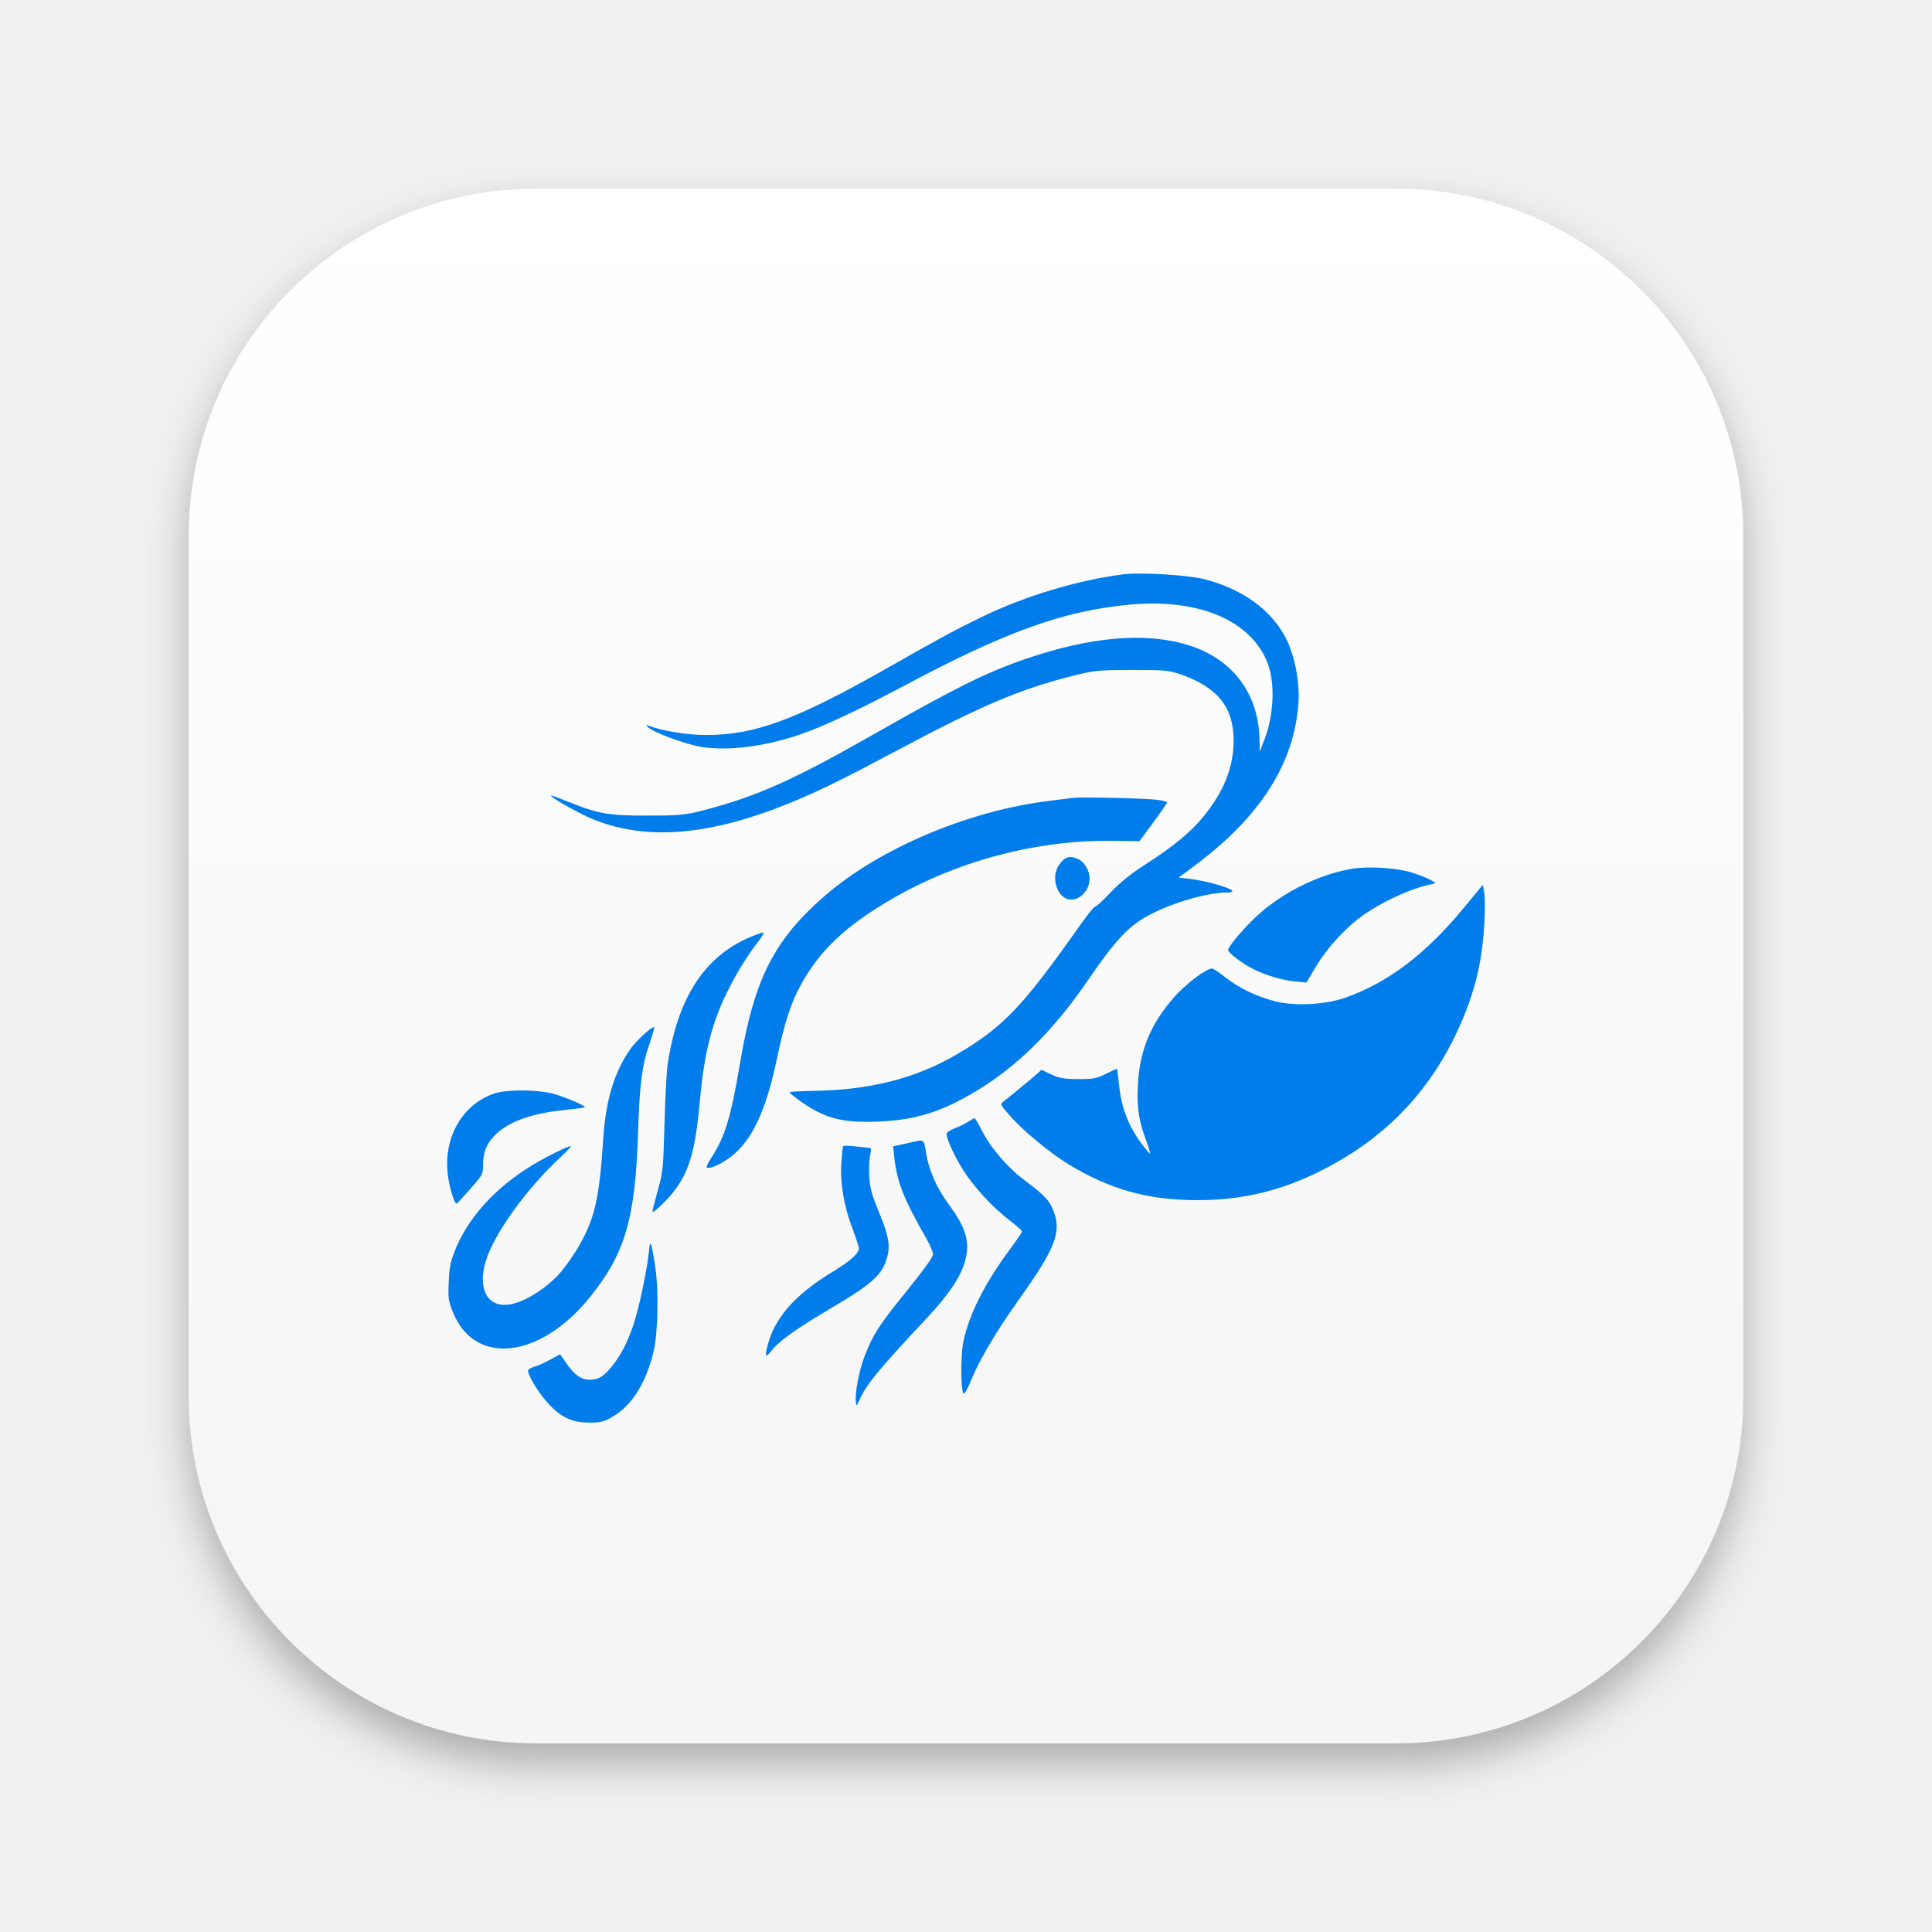
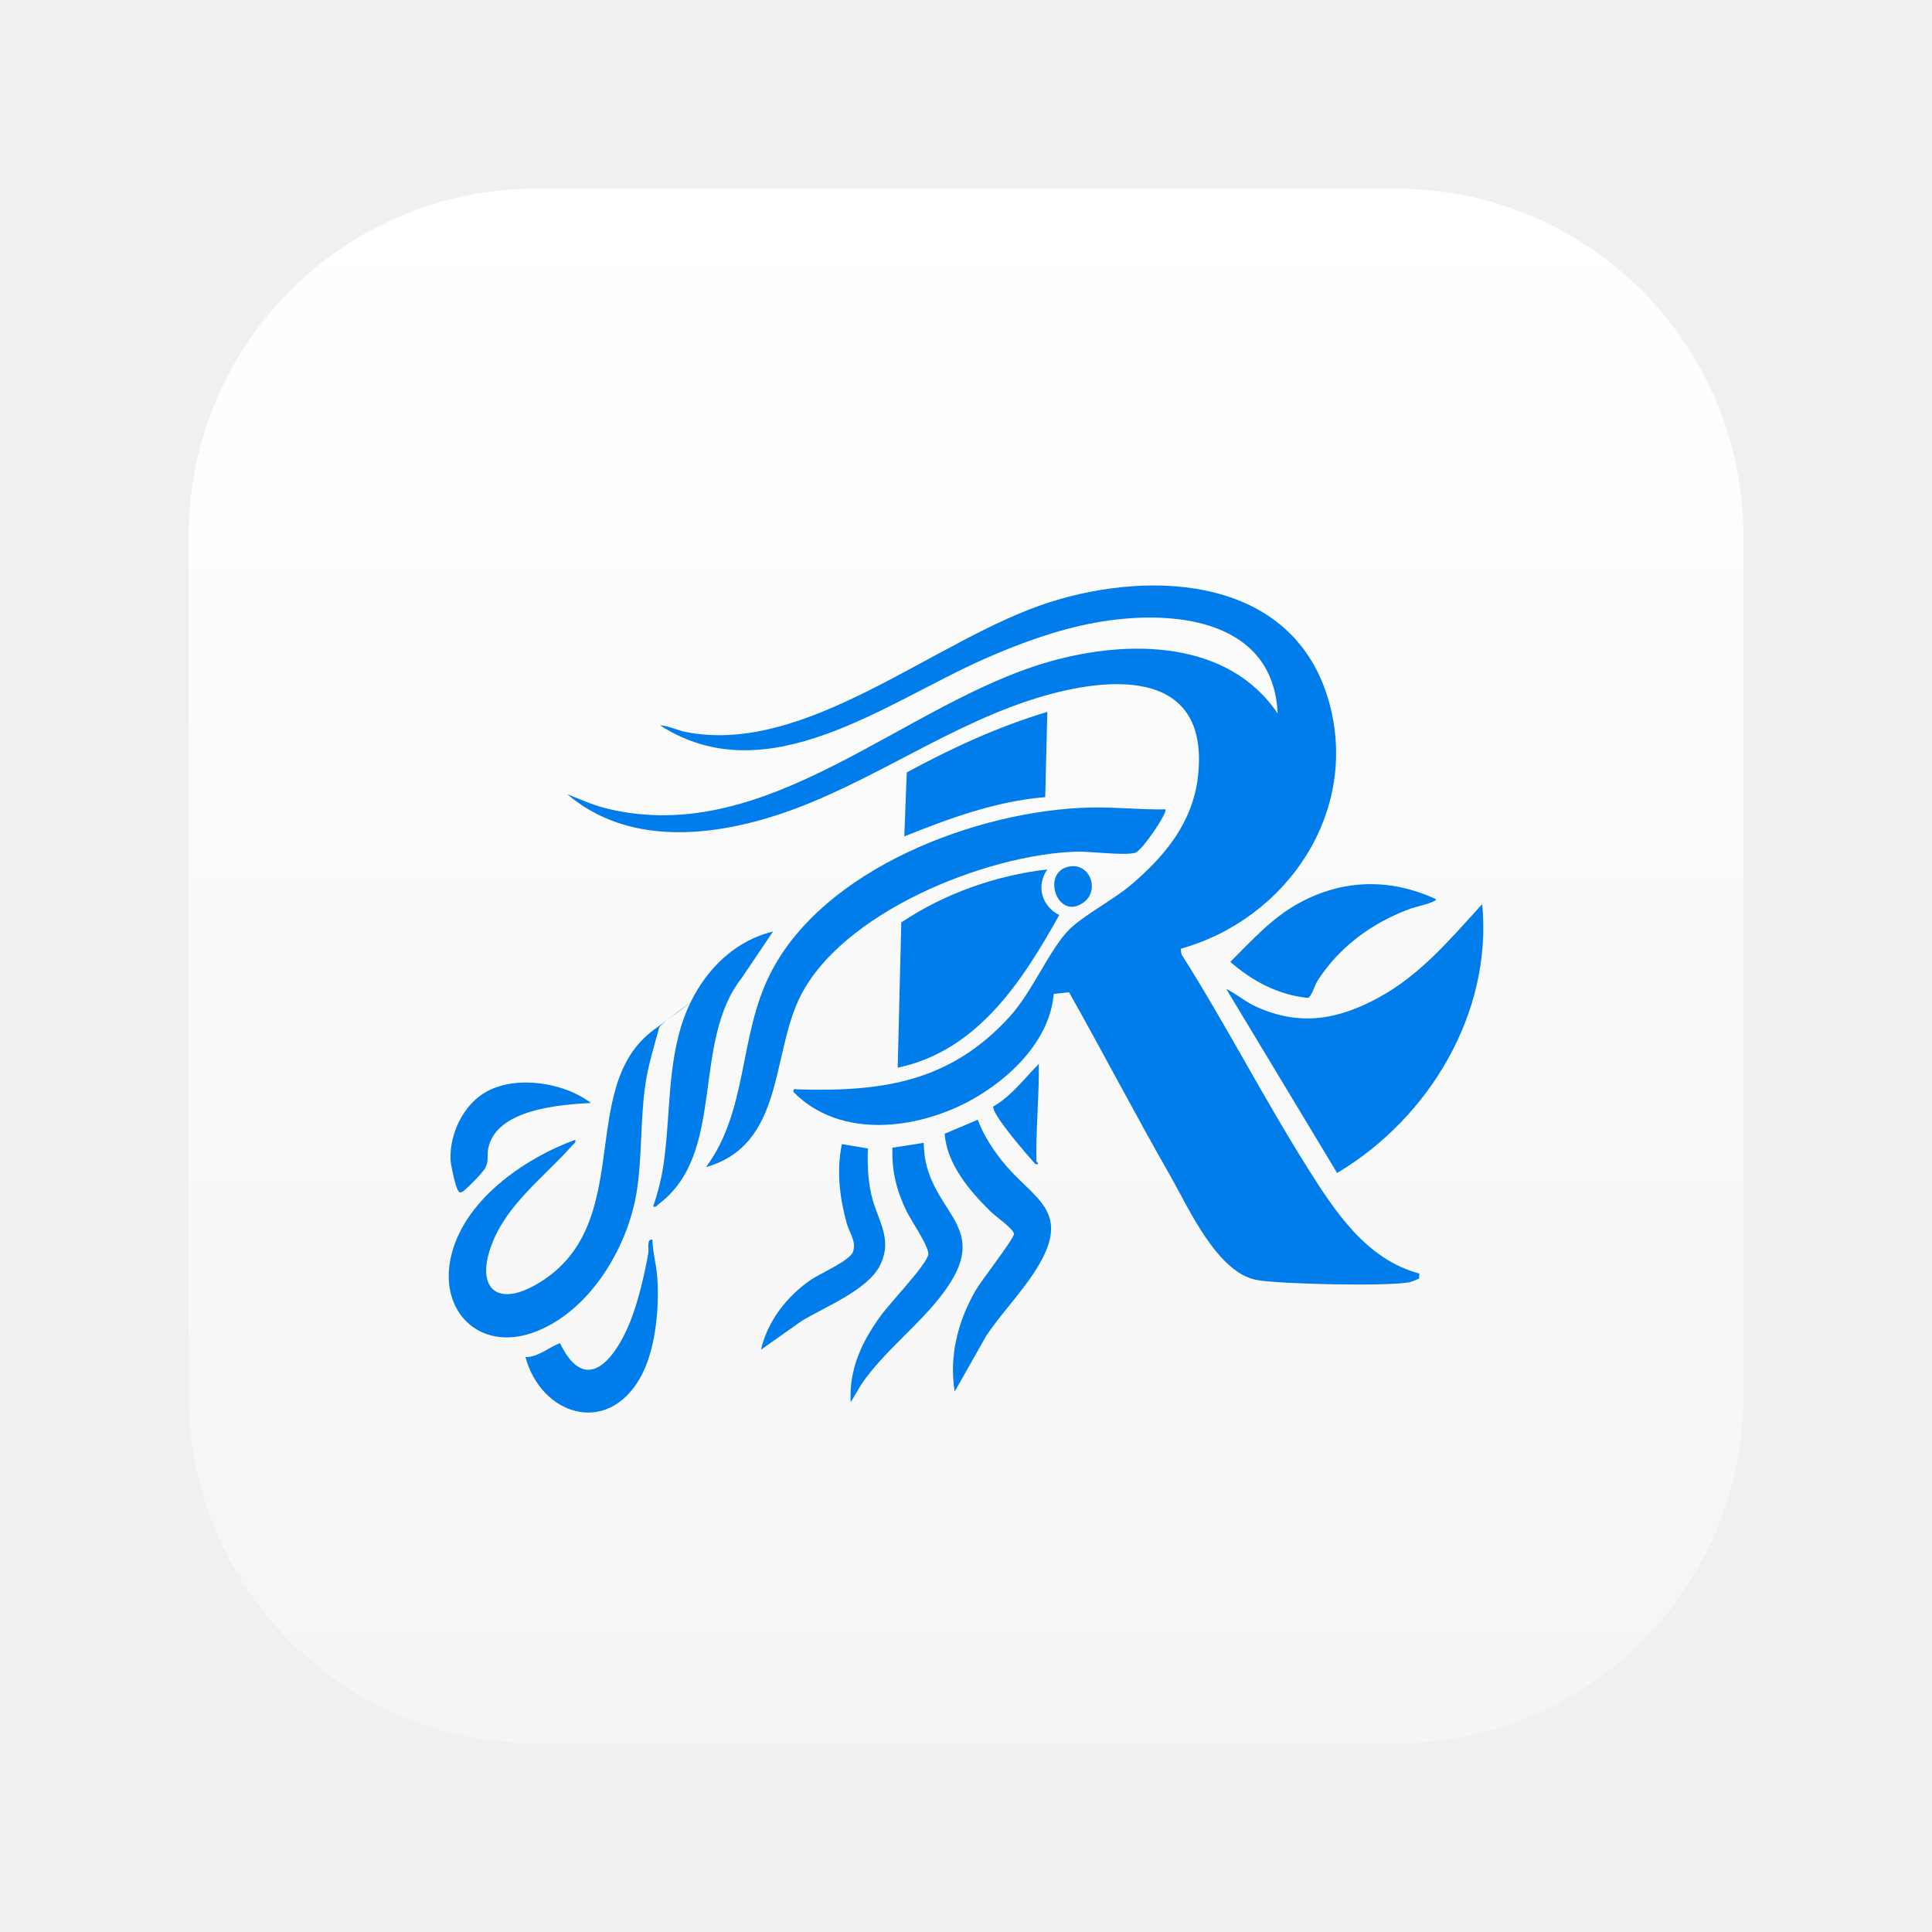
- <svg xmlns="http://www.w3.org/2000/svg" width="1024" height="1024" viewBox="0 0 1024 1024" fill="none">
-   <g filter="url(#filter0_d_159_34)">
-     <rect x="100" y="100" width="824" height="824" rx="184" fill="white" />
-     <rect x="100" y="100" width="824" height="824" rx="184" fill="url(#paint0_linear_159_34)" fill-opacity="0.41" />
-   </g>
-   <path fill-rule="evenodd" clip-rule="evenodd" d="M343.869 663.994C344.41 658.75 344.631 658.176 345.283 660.313C345.709 661.705 346.675 667.17 347.432 672.459C349.133 684.352 348.666 706.564 346.521 715.863C342.718 732.344 335.165 744.64 325.195 750.574C319.973 753.681 318.607 754.034 311.939 753.997C302.719 753.947 296.746 750.958 289.676 742.859C284.462 736.886 279.16 727.727 279.981 726.114C280.266 725.555 281.773 724.766 283.329 724.361C284.886 723.955 288.571 722.307 291.518 720.698L296.878 717.771L300.147 722.509C304.477 728.781 308.027 731.276 312.632 731.281C317.322 731.286 320.12 729.532 324.719 723.698C329.284 717.908 332.457 711.703 335.698 702.234C338.527 693.967 342.877 673.611 343.869 663.994ZM483.175 605.427C489.885 603.885 489.679 603.742 490.765 610.663C492.253 620.154 496.224 629.272 502.737 638.157C512.025 650.826 514.183 658.104 511.6 668.051C509.463 676.278 503.081 685.93 491.802 697.994C465.023 726.633 459.247 733.657 455.458 742.192C454.032 745.401 453.941 745.448 453.645 743.117C453.038 738.35 455.396 726.01 458.33 718.594C462.952 706.913 465.899 702.368 480.719 684.064C489.388 673.358 494.532 666.204 494.532 664.857C494.532 663.676 493.08 660.162 491.307 657.047C478.782 635.065 475.431 626.574 473.953 613.075L473.354 607.61L476.299 606.97C477.919 606.618 481.012 605.923 483.175 605.427ZM516.53 592.697C516.855 592.672 518.526 595.451 520.243 598.874C525.003 608.366 534.056 618.897 543.459 625.884C553.499 633.343 556.287 636.326 558.402 641.861C562.76 653.261 559.344 661.795 539.051 690.202C528.581 704.86 519.178 720.712 515.124 730.54C512.555 736.772 511.054 739.395 510.585 738.477C509.142 735.648 509.153 718.152 510.604 711.13C513.582 696.719 521.893 680.248 535.41 661.968C538.854 657.312 541.68 653.142 541.691 652.7C541.703 652.26 538.86 649.699 535.377 647.01C527.14 640.65 519.539 632.782 512.973 623.823C507.503 616.358 501.059 603.046 501.794 600.727C502.025 599.998 503.926 598.782 506.018 598.026C508.11 597.27 511.198 595.771 512.88 594.697C514.562 593.622 516.204 592.723 516.53 592.697ZM446.853 607.591C447.063 607.179 450.113 607.191 453.629 607.617C457.144 608.044 460.48 608.423 461.043 608.459C461.802 608.508 461.832 609.546 461.157 612.493C460.658 614.677 460.474 619.795 460.749 623.869C461.168 630.066 462.042 633.198 466.096 643.017C471.665 656.506 472.252 661.728 469.086 669.652C466.266 676.708 460.083 681.827 440.364 693.432C422.352 704.033 412.898 710.784 408.978 715.849C406.067 719.609 405.399 719.282 406.46 714.617C410.009 699.006 420.909 686.398 441.752 673.797C450.474 668.524 455.217 664.265 455.217 661.706C455.217 660.793 453.628 655.865 451.685 650.758C447.259 639.118 445.202 626.727 445.935 616.105C446.229 611.835 446.642 608.005 446.853 607.591ZM334.258 555.811C337.405 551.378 345.974 543.578 346.714 544.473C346.916 544.717 345.889 548.395 344.434 552.645C340.208 564.977 339.03 573.994 338.168 600.625C336.702 645.881 331.351 664.241 312.927 687.225C286.536 720.148 251.762 724.218 240.187 695.74C237.621 689.423 237.475 688.445 237.82 679.704C238.124 671.999 238.674 669.139 241.013 663.085C247.647 645.912 262.384 629.573 281.99 617.653C288.93 613.432 300.927 607.467 302.475 607.466C303.015 607.466 300.892 609.817 297.758 612.692C279.338 629.582 261.593 654.203 257.356 668.748C252.888 684.086 259.02 693.876 271.394 691.165C278.912 689.518 289.558 682.718 296.401 675.19C299.632 671.636 304.628 664.47 307.503 659.263C315.457 644.86 317.686 634.642 319.769 603.039C321.092 582.96 325.742 567.804 334.258 555.811ZM404.451 494.252C405.121 494.24 403.727 496.731 401.352 499.786C392.015 511.801 382.734 529.251 378.334 543.071C374.594 554.817 372.487 566.392 370.896 583.908C368.545 609.818 365.301 620.995 357.057 631.594C353.392 636.306 347.026 642.39 345.761 642.39C345.606 642.39 346.828 637.509 348.477 631.542C351.425 620.87 351.485 620.29 352.195 595.567C352.592 581.747 353.33 567.677 353.836 564.301C359.128 528.948 373.252 507.096 397.516 496.719C400.66 495.375 403.781 494.265 404.451 494.252ZM262.352 579.469C268.604 577.43 284.255 577.449 292.475 579.505C298.626 581.044 310.63 586.114 309.981 586.9C309.826 587.085 304.705 587.758 298.6 588.395C280.918 590.239 268.743 594.822 261.744 602.265C257.684 606.584 256.017 611.043 256.017 617.585C256.017 622.32 255.795 622.734 249.348 630.055C245.679 634.219 242.414 637.756 242.091 637.912C241.09 638.394 238.724 631.322 237.628 624.576C234.285 603.992 244.542 585.278 262.352 579.469ZM786.636 472.877C787.037 475.017 787.12 481.705 786.82 487.739C785.825 507.763 782.594 522.441 775.312 540.004C762.271 571.455 741.492 596 713.391 613.148C687.364 629.029 662.762 636.176 634.369 636.101C608.24 636.033 588.273 630.449 566.297 617.066C556.678 611.207 542.306 599.342 535.596 591.718C530.326 585.732 530.039 585.177 531.614 584.03C533.874 582.382 546.418 572.028 549.538 569.234L552.014 567.017L557.129 569.459C561.299 571.451 563.937 571.907 571.417 571.932C579.432 571.959 581.303 571.604 586.228 569.116C589.324 567.551 591.953 566.383 592.072 566.52C592.187 566.658 592.694 570.81 593.197 575.743C594.329 586.814 598.186 596.873 604.671 605.663C607.16 609.037 609.349 611.611 609.536 611.386C609.721 611.158 608.744 607.922 607.362 604.194C603.584 593.993 602.589 587.429 603.068 575.858C603.833 557.417 609.522 543.299 622.01 528.848C628.139 521.755 639.386 513.23 642.521 513.301C643.057 513.314 646.199 515.446 649.504 518.039C656.865 523.815 666.468 528.402 676.208 530.791C686.826 533.398 702.755 532.495 713.391 528.683C736.016 520.572 755.808 505.523 775.859 481.183L785.906 468.985L786.636 472.877ZM568.796 422.881C572.993 422.3 608.352 423.163 614.009 423.986C616.532 424.353 618.593 424.95 618.589 425.312C618.584 425.676 615.29 430.443 611.269 435.907L603.955 445.842L590.088 445.653C549.231 445.094 506.692 456.422 471.38 477.264C447.68 491.252 434.418 503.898 424.413 522.05C419.308 531.312 415.711 542.374 411.951 560.372C406.084 588.453 398.807 604.169 387.615 612.931C382.642 616.824 376.562 619.627 374.711 618.88C374.232 618.686 375.083 616.634 376.603 614.32C384.232 602.693 387.273 592.8 392.241 563.447C399.812 518.715 410.187 498.253 437.199 474.778C466.07 449.687 513.393 429.671 556.127 424.474C561.413 423.832 567.114 423.115 568.796 422.881ZM595.443 304.387C604.387 303.254 629.69 304.762 638.194 306.936C660.596 312.661 677.009 325.671 683.633 342.956C686.988 351.71 688.804 363.087 688.252 371.89C686.221 404.307 668.183 432.777 633.147 458.861L624.729 465.127L631.492 465.94C639.097 466.853 651.697 470.406 653.021 472.009C653.601 472.711 652.553 473.065 649.9 473.065C640.12 473.065 621.869 478.333 609.755 484.652C598.207 490.676 591.766 497.519 575.837 520.687C558.346 546.128 539.37 564.934 518.25 577.756C499.276 589.278 485.717 593.579 465.638 594.447C446.118 595.291 436.571 592.688 423.108 582.855C420.586 581.011 418.523 579.247 418.524 578.934C418.526 578.62 424.172 578.284 431.07 578.188C461.093 577.767 485.427 571.57 507.201 558.8C531.614 544.483 542.107 533.498 572.168 490.79C576.162 485.115 579.928 480.472 580.534 480.472C581.142 480.47 584.744 477.152 588.54 473.095C593.185 468.131 599.015 463.406 606.364 458.652C622.493 448.215 631.165 441.061 638.139 432.437C648.815 419.237 653.843 406.455 653.85 392.501C653.858 374.907 645.401 364.322 625.847 357.457C619.671 355.29 617.234 355.069 599.812 355.104C581.641 355.14 579.875 355.325 567.485 358.491C540.309 365.435 519.505 374.288 476.486 397.218C447.973 412.417 434.153 419.224 419.858 425.108C376.695 442.872 343.054 445.82 314.586 434.33C306.865 431.214 291.386 422.468 292.084 421.616C292.204 421.472 296.227 422.938 301.024 424.875C317.115 431.374 322.554 432.325 343.385 432.28C360.36 432.241 363.221 431.965 373.091 429.409C401.001 422.18 420.449 413.467 463.954 388.701C506.411 364.533 522.968 356.325 543.459 349.295C578.142 337.396 607.189 334.921 629.83 341.934C653.448 349.252 667.281 367.805 667.598 392.593L667.673 398.455L670.136 392.106C675.124 379.243 675.908 362.559 672.021 351.976C663.565 328.948 635.43 316.937 598.308 320.506C563.525 323.85 533.183 334.758 480.117 362.991C458.584 374.448 441.605 382.598 429.443 387.316C409.297 395.13 387.362 398.39 371.78 395.886C363.561 394.565 346.345 388.245 343.644 385.557C342.137 384.058 342.138 384.02 343.664 384.607C350.988 387.419 363.995 389.55 373.975 389.57C400.135 389.624 422.079 381.507 470.943 353.705C498.56 337.992 506.35 333.786 520.63 326.873C543.36 315.871 571.453 307.428 595.443 304.387ZM716.886 460.435C725.345 459.046 740.296 459.991 748.086 462.404C751.665 463.513 756.136 465.256 758.019 466.279C761.208 468.009 761.293 468.165 759.259 468.546C747.715 470.714 730.468 478.811 719.814 487.067C711.594 493.436 702.822 503.34 697.507 512.251L692.422 520.776L686.191 520.169C679.333 519.501 670.252 516.734 663.557 513.269C658.127 510.459 650.923 504.927 650.922 503.567C650.922 501.456 660.91 489.962 668.235 483.641C681.798 471.938 700.162 463.179 716.886 460.435ZM561.053 458.832C564.137 454.083 567.154 453.156 571.824 455.519C574.897 457.075 577.532 461.755 577.532 465.657C577.532 472.25 571.658 477.938 566.212 476.619C560.014 475.117 557.07 464.966 561.053 458.832Z" fill="#007DEB" />
+ <svg xmlns="http://www.w3.org/2000/svg" id="_图层_1" data-name="图层_1" version="1.1" viewBox="0 0 1024 1024">
  <defs>
-     <filter id="filter0_d_159_34" x="78" y="89" width="868" height="868" filterUnits="userSpaceOnUse" color-interpolation-filters="sRGB">
-       <feFlood flood-opacity="0" result="BackgroundImageFix" />
-       <feColorMatrix in="SourceAlpha" type="matrix" values="0 0 0 0 0 0 0 0 0 0 0 0 0 0 0 0 0 0 127 0" result="hardAlpha" />
-       <feOffset dy="11" />
-       <feGaussianBlur stdDeviation="11" />
-       <feColorMatrix type="matrix" values="0 0 0 0 0 0 0 0 0 0 0 0 0 0 0 0 0 0 0.28 0" />
-       <feBlend mode="normal" in2="BackgroundImageFix" result="effect1_dropShadow_159_34" />
-       <feBlend mode="normal" in="SourceGraphic" in2="effect1_dropShadow_159_34" result="shape" />
-     </filter>
-     <linearGradient id="paint0_linear_159_34" x1="512" y1="100" x2="512" y2="924" gradientUnits="userSpaceOnUse">
-       <stop stop-opacity="0" />
-       <stop offset="1" stop-opacity="0.1" />
+     <style>
+       .st0 {
+         fill: #fff;
+       }
+ 
+       .st1 {
+         fill: url(#_未命名的渐变);
+         fill-opacity: .4;
+       }
+ 
+       .st2 {
+         fill: #007deb;
+       }
+     </style>
+     <linearGradient id="_未命名的渐变" data-name="未命名的渐变" x1="512" y1="924" x2="512" y2="100" gradientTransform="translate(0 1024) scale(1 -1)" gradientUnits="userSpaceOnUse">
+       <stop offset="0" stop-color="#000" stop-opacity="0" />
+       <stop offset="1" stop-color="#000" stop-opacity=".1" />
    </linearGradient>
  </defs>
+   <g>
+     <rect class="st0" x="100" y="100" width="824" height="824" rx="184" ry="184" />
+     <rect class="st1" x="100" y="100" width="824" height="824" rx="184" ry="184" />
+   </g>
+   <g>
+     <path class="st2" d="M625.8,502.9l.4,2.9c23.4,36.9,43.4,76,66.7,113,14.6,23.2,31.3,48.8,59.4,56.2l-.2,2.8c-1.6.4-3,1.3-4.6,1.7-10.9,2.5-68.8,1.1-81-1-21.3-3.6-36.4-38.1-46.4-55.6-18.3-32-35.4-64.9-53.5-97l-8.1.9c-2.1,24.9-23.6,45.3-44.4,56.6-28.4,15.4-69,20.4-93.5-4.6-.4-2.1,1-1.5,2.5-1.4,44.6,1.3,80.5-3.9,112-38.5,12.2-13.3,21.2-35.9,31.7-46.3,7.8-7.7,23.4-15.7,32.9-23.8,17.7-15.1,32.3-32.7,35.2-56.8,7-59.9-50-53.8-89.5-40.7-49.4,16.3-92,49.3-142.1,63.3-34.9,9.7-73.6,11-102.6-13.6,7.1,2.7,14.1,6,21.6,7.7,85.7,20.4,157.3-56.7,234.9-78.3,41.1-11.5,93.8-11.2,120,27.8-2.4-51.2-57.4-55.4-97.1-48.1-19.9,3.7-39.4,10.8-57.8,18.9-52.3,22.9-115.5,72.3-172.5,35.4,4.5.3,9,2.6,13.4,3.5,64.2,13,132.6-49.4,193.1-68.7,55.5-17.7,129.6-13.2,148.1,52.8,16.3,58.4-22.3,115-78.4,130.8Z" />
+     <path class="st2" d="M649.8,524.1c5.8,2.8,10.5,7.1,16.5,9.7,23,10.2,42.9,6.6,64.3-5,22.3-12.1,38.2-31.2,55-49.6,5.5,57.7-28.2,113.5-76.9,142.5l-58.8-97.6Z" />
+     <path class="st2" d="M617.7,429c1.4,1.4-12.4,22-16,23-6.1,1.6-23.5-.8-31.3-.6-48,1.5-125.5,32.5-147,78.3-14.5,30.9-8.3,77.2-49.2,88.9,22.3-30.2,17.3-68.9,33.8-102,28-56.3,110.2-87.2,169.9-88.6,13.2-.3,26.6,1.2,39.8,1Z" />
+     <path class="st2" d="M477.7,488.9c22.9-15.3,50-24.9,77.4-28.1-6.1,8.9-2.9,19.5,6.3,24.2-19.6,35.2-43.4,72-85.6,80.9l1.9-77.1Z" />
+     <path class="st2" d="M349.5,544.2c-2.8,10.5-6.2,20.9-7.6,31.8-2.6,18.7-1.5,38-4.6,56.6-5,29.7-25.7,63.7-55.3,73.9-28.1,9.6-49-11.4-43.2-39.4,6.3-30.5,38.6-52.9,66.1-63,.4,1.9-1.1,2.3-2,3.4-14.7,16.7-34.6,30.8-42.6,53-7.9,21.7,2.6,32.3,23.4,20.6,54.7-30.8,20.8-104.6,63-135.4s1.3-1.9,3-1.4Z" />
+     <path class="st2" d="M518.3,593.6c2.8,7.8,8.1,15.9,13.3,22.3,15.4,19.1,35.8,25.1,19.5,53.7-7.6,13.4-19.9,25.7-28.5,38.6l-16.6,29.4c-3-18.9,1.6-37,11-53.5,3.1-5.4,20.1-27.1,20.4-30,.3-2.4-10.1-9.7-12.3-11.9-11.1-10.9-23.3-25.2-24.4-41.3l17.7-7.5Z" />
+     <path class="st2" d="M554,422.5c-26.1,2.1-50.7,11.2-74.7,20.8l1.3-33.9c23.8-12.9,48.5-24.3,74.5-32.1l-1.1,45.2Z" />
+     <path class="st2" d="M761,476.7c.9,1.3-11.8,4.3-13.1,4.8-20.3,7.3-38,20.2-49.7,38.5-1.4,2.3-3.1,8.4-5,8.9-15.6-1.5-29.5-8.9-41.1-19.1,11.4-11.3,22.1-23.4,36.5-31.2,23.3-12.7,48.4-13.2,72.5-2Z" />
+     <path class="st2" d="M489.6,605.6c.1,3.5.4,7.5,1.2,10.9,6.5,28.3,33.8,35.3,9.5,68.3-12.6,17.2-31.5,31-43.7,48.8l-5.7,9.6c-1-17.7,6-32.2,16.1-46.1,4.7-6.5,24.1-26.7,25-32.2.7-3.8-9.4-18.5-11.6-23.1-5.3-11-7.8-21.2-7.4-33.5l16.7-2.6Z" />
+     <path class="st2" d="M409.8,493.6l-16.5,24.5c-27.3,34.5-8.1,93-44.1,120-1,.8-1.3,1.9-3,1.4,2.3-6.8,4.2-14,5.3-21.1,3.7-24.1,2.2-48.5,8.9-72.3,6.8-24.3,24.1-46.3,49.4-52.4Z" />
+     <path class="st2" d="M345.8,657.1c.1,6.5,2,12.8,2.5,19.2,1.3,16.5-.7,39.4-9,54-17.7,31.1-52.5,19.6-60.8-11,6.8,0,12.2-5.1,18.3-7.4,13.7,28.3,29.1,8.4,36.9-10.6,4.5-11,7.8-25.3,9.9-37,.4-2.5-1-8.1,2.3-7.2Z" />
+     <path class="st2" d="M460,608.8c-.3,7.8,0,16.2,1.7,23.8,2.8,13.5,11.9,23.4,4.8,37.9-6.5,13.3-29.3,22.1-41.7,29.7l-21.5,15.2c3.6-15.3,13.7-28.3,26.5-37.1,4.8-3.3,20.8-10.2,22.3-14.8,1.9-5.6-1.8-9.8-3.3-15-3.8-13.9-5.5-27.8-2.6-42.1l13.7,2.3Z" />
+     <path class="st2" d="M313.2,584.6c-16.8.9-50.2,3.4-54.4,24-.8,3.7.4,6.8-1.6,10.4s-11.1,12.2-12,12.6c-1.4.7-1.5.6-2.4-.6-1.4-1.9-3.9-13.5-4-16.3-.6-13.8,6.9-29.5,19.2-36.2,16.1-8.7,41.1-4.7,55.2,6.1Z" />
+     <path class="st2" d="M549.3,615.5c0,.4,2.5,1.8-.5,1.5-4-4.4-22.8-25.9-22.4-30.5,9.8-5.6,16.4-14.8,24.2-22.6.2,17.1-1.6,34.4-1.3,51.6Z" />
+     <path class="st2" d="M566.6,459.3c11.1-2.2,16.6,12.7,7.6,19.1-13.8,9.9-22.6-16.2-7.6-19.1Z" />
+   </g>
</svg>
